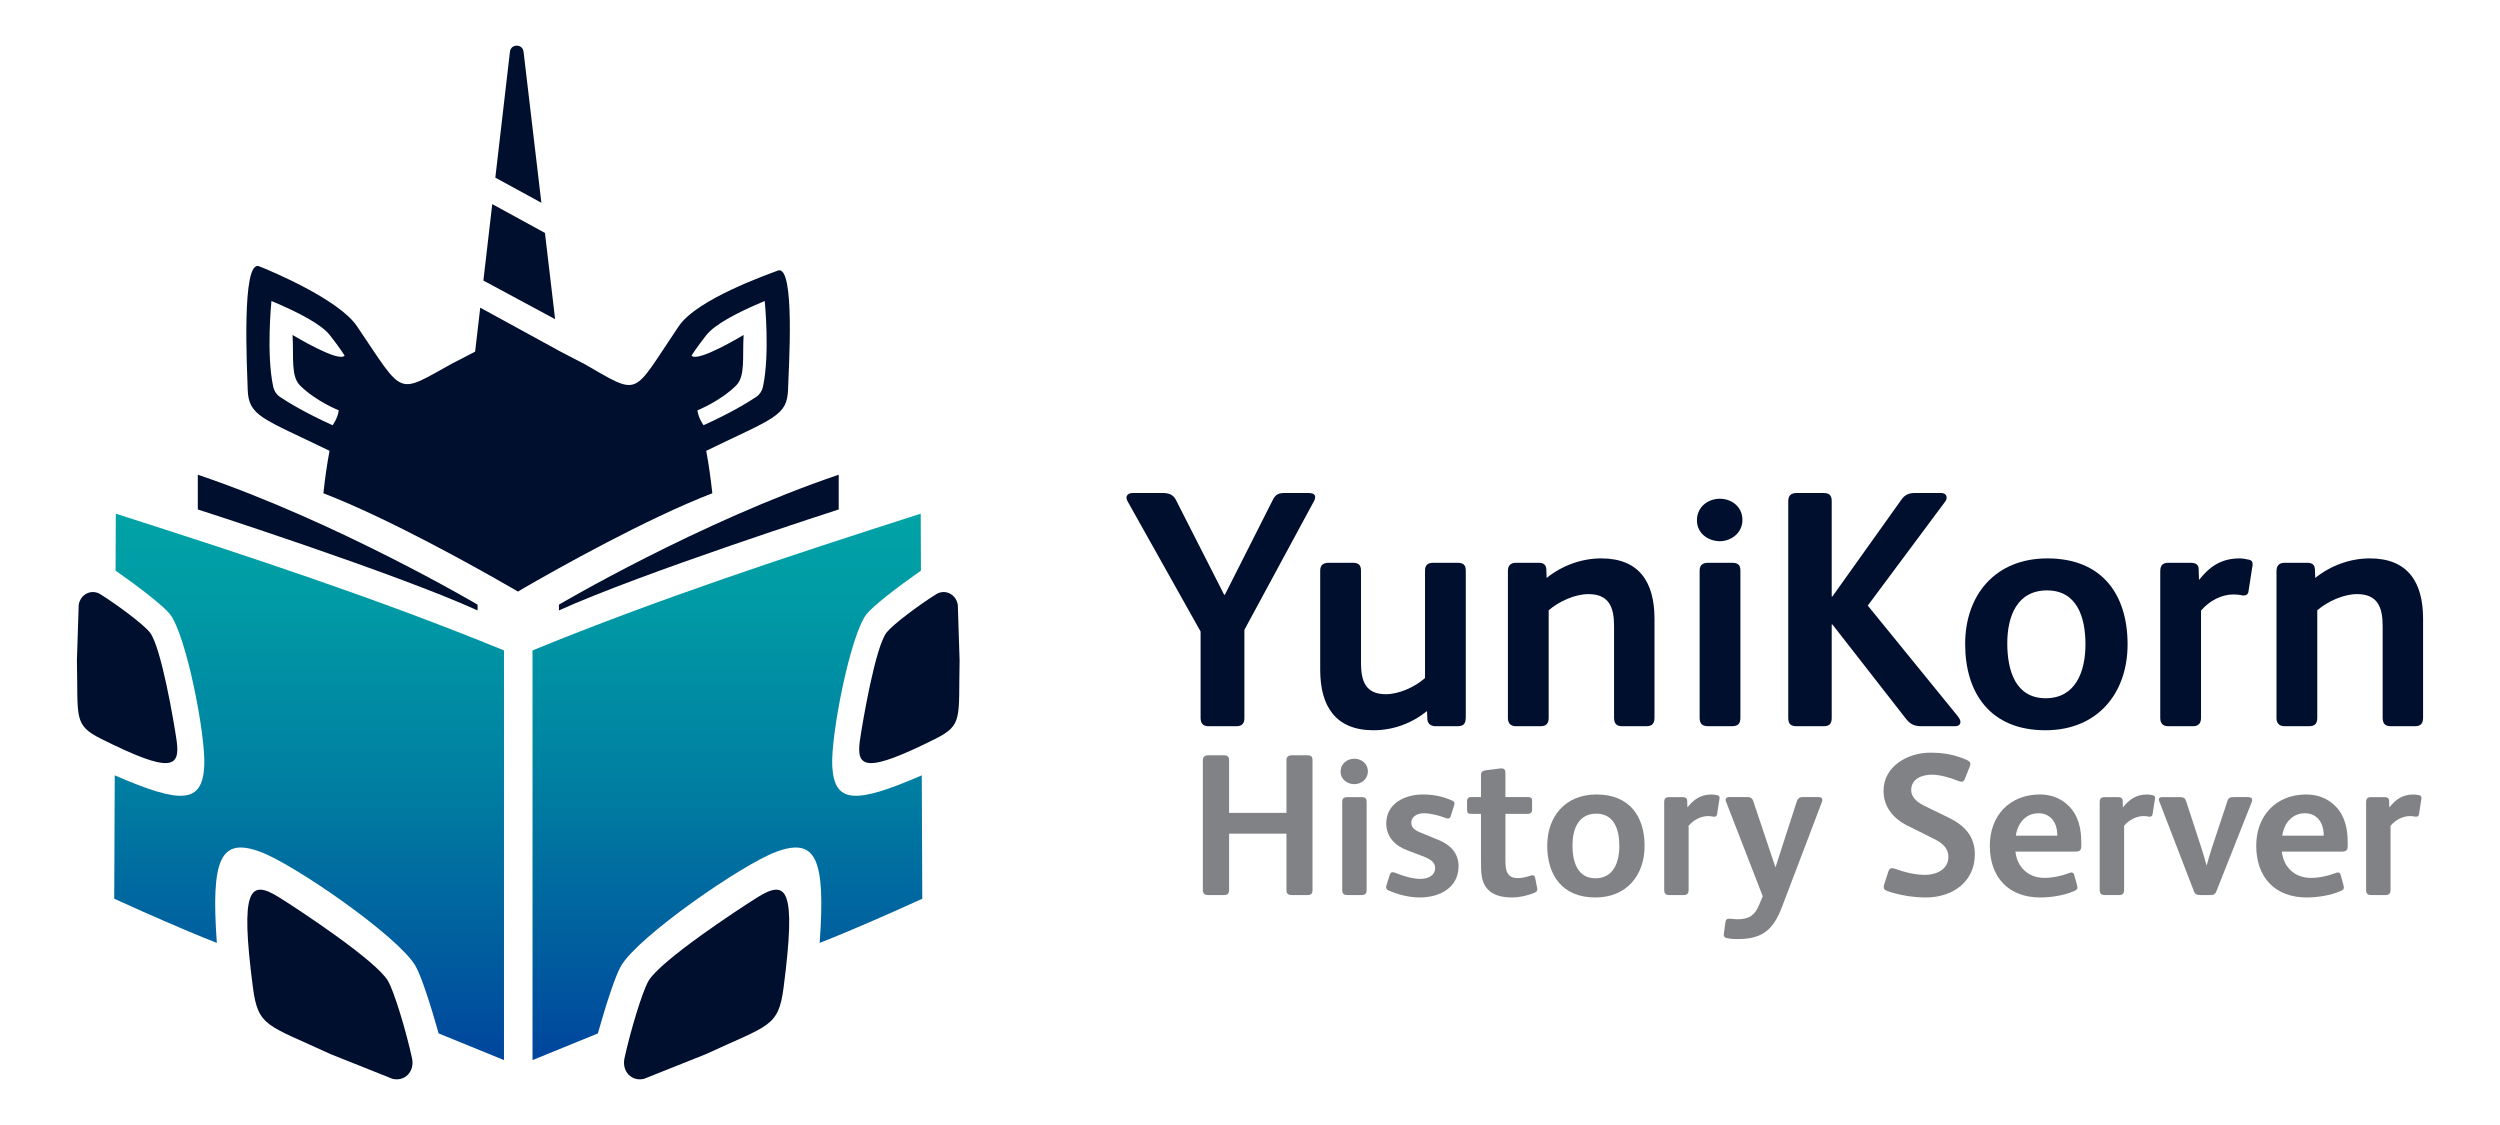
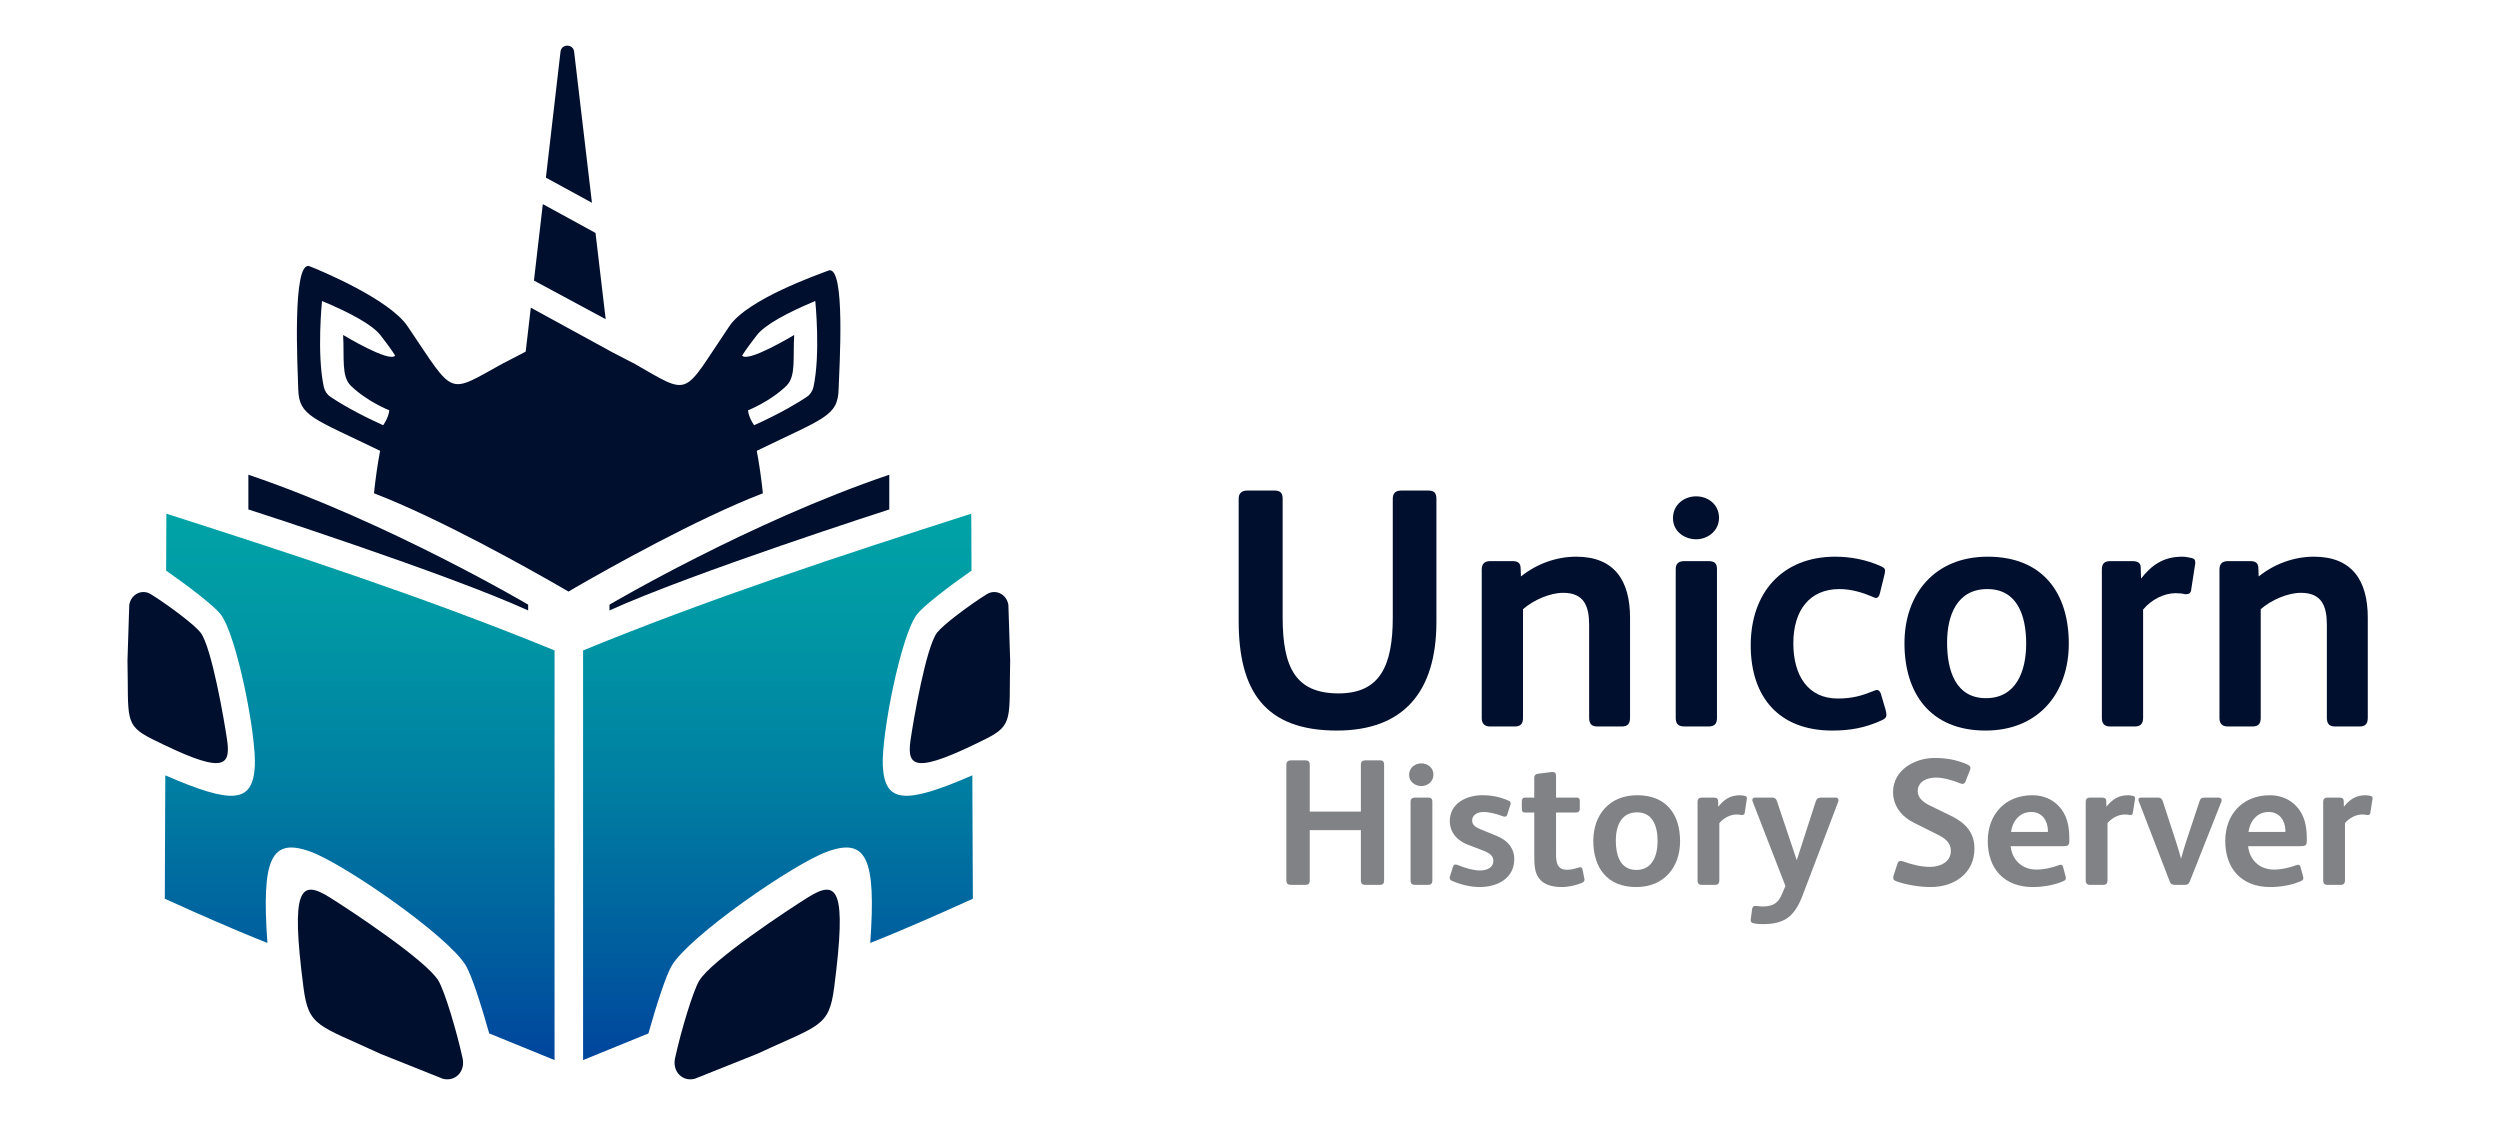
- <svg xmlns="http://www.w3.org/2000/svg" xmlns:xlink="http://www.w3.org/1999/xlink" id="uuid-c8ecd8a1-ba80-44ec-9995-1665b76a98d0" viewBox="0 0 800 360">
+ <svg xmlns="http://www.w3.org/2000/svg" xmlns:xlink="http://www.w3.org/1999/xlink" id="uuid-a97d0b39-d570-485e-aa2b-f6fe65e62aff" viewBox="0 0 800 360">
  <defs>
-     <style>.uuid-65adece8-6871-4f6f-83b4-581b19b7b0e3{fill:url(#uuid-c5144698-532a-4094-8d28-497e9207795c);}.uuid-65adece8-6871-4f6f-83b4-581b19b7b0e3,.uuid-f446b171-8b67-4c45-9da7-32f70d046533,.uuid-4d0a240d-7c9b-4be2-a0b4-e45aa18b3569,.uuid-69bcf356-3787-4b26-abb0-810d03057a8d{stroke-width:0px;}.uuid-f446b171-8b67-4c45-9da7-32f70d046533{fill:#808285;}.uuid-4d0a240d-7c9b-4be2-a0b4-e45aa18b3569{fill:url(#uuid-26570129-e92c-4fc3-b547-628b64a1c5bf);}.uuid-69bcf356-3787-4b26-abb0-810d03057a8d{fill:#010f2e;}</style>
-     <linearGradient id="uuid-c5144698-532a-4094-8d28-497e9207795c" x1="98.915" y1="339.228" x2="98.915" y2="164.38" gradientUnits="userSpaceOnUse">
+     <style>.uuid-3cea22b5-0840-4f7b-ac3c-8109c5f4c6c1{fill:url(#uuid-cd89b6e6-d540-4ae2-9899-59d39dfab40a);}.uuid-3cea22b5-0840-4f7b-ac3c-8109c5f4c6c1,.uuid-e7527b14-8e52-402a-b71e-b9ad053d3c9f,.uuid-b7fe0a59-18a2-4180-914e-79b9ba0ddb45,.uuid-f9370eaa-b1c8-4934-b069-acb51c785e51{stroke-width:0px;}.uuid-e7527b14-8e52-402a-b71e-b9ad053d3c9f{fill:#808285;}.uuid-b7fe0a59-18a2-4180-914e-79b9ba0ddb45{fill:url(#uuid-c738ef3e-f2d7-4b02-a956-819348ac2490);}.uuid-f9370eaa-b1c8-4934-b069-acb51c785e51{fill:#010f2e;}</style>
+     <linearGradient id="uuid-cd89b6e6-d540-4ae2-9899-59d39dfab40a" x1="115.096" y1="339.228" x2="115.096" y2="164.38" gradientUnits="userSpaceOnUse">
      <stop offset="0" stop-color="#00459d" />
      <stop offset=".164" stop-color="#00599e" />
      <stop offset=".531" stop-color="#0081a2" />
      <stop offset=".822" stop-color="#0099a5" />
      <stop offset="1" stop-color="#00a3a6" />
    </linearGradient>
-     <linearGradient id="uuid-26570129-e92c-4fc3-b547-628b64a1c5bf" x1="232.769" x2="232.769" xlink:href="#uuid-c5144698-532a-4094-8d28-497e9207795c" />
+     <linearGradient id="uuid-c738ef3e-f2d7-4b02-a956-819348ac2490" x1="248.95" x2="248.95" xlink:href="#uuid-cd89b6e6-d540-4ae2-9899-59d39dfab40a" />
  </defs>
-   <path class="uuid-69bcf356-3787-4b26-abb0-810d03057a8d" d="M89.282,287.134c6.295,3.925,31.085,20.265,34.873,26.754,2.006,3.436,5.814,16.088,7.697,24.759.915,4.212-2.316,7.561-6.29,6.566l-19.842-7.922c-20.139-9.361-23.138-8.558-24.795-21.345-4.106-31.681-1.076-34.694,8.357-28.812Z" />
-   <path class="uuid-69bcf356-3787-4b26-abb0-810d03057a8d" d="M56.501,236.868c-.867-5.998-4.936-29.837-8.521-34.464-1.898-2.45-10.052-8.613-15.877-12.255-2.83-1.77-6.366-.014-6.92,3.407l-.571,17.809c.4,18.401-1.17,20.6,7.783,25.077,22.184,11.093,25.405,9.414,24.106.426Z" />
-   <path class="uuid-69bcf356-3787-4b26-abb0-810d03057a8d" d="M242.402,287.134c-6.295,3.925-31.085,20.265-34.873,26.754-2.006,3.436-5.814,16.088-7.697,24.759-.915,4.212,2.316,7.561,6.29,6.566l19.842-7.922c20.139-9.361,23.138-8.558,24.795-21.345,4.106-31.681,1.076-34.694-8.357-28.812Z" />
-   <path class="uuid-69bcf356-3787-4b26-abb0-810d03057a8d" d="M152.825,193.486s-44.764-26.425-89.529-41.573v11.109s63.253,20.366,89.529,32.316v-1.851Z" />
-   <path class="uuid-65adece8-6871-4f6f-83b4-581b19b7b0e3" d="M36.983,182.606c7.437,5.181,15.401,11.343,17.431,13.963,5.209,6.722,11.504,38.954,10.945,48.668-.679,11.794-7.165,12.215-28.644,2.865l-.161,39.492c2.854,1.315,13.476,6.115,23.659,10.397l-.001 0.0.053.022c3.108,1.306,6.166,2.56,8.956,3.654l.168.068c-1.936-27.117,1.184-33.851,13.91-29.155,10.913,4.027,44.141,27.061,49.644,36.489,1.782,3.053,4.76,12.146,7.43,21.629l20.903,8.529v-131.095c-40.622-16.635-82.401-30.368-124.219-43.753l-.074,18.226Z" />
-   <path class="uuid-69bcf356-3787-4b26-abb0-810d03057a8d" d="M268.388,151.913c-44.764,15.148-89.529,41.573-89.529,41.573v1.851c26.276-11.95,89.529-32.316,89.529-32.316v-11.109Z" />
-   <path class="uuid-4d0a240d-7c9b-4be2-a0b4-e45aa18b3569" d="M266.325,245.237c-.559-9.713,5.736-41.946,10.945-48.668,2.031-2.62,9.994-8.782,17.431-13.963l-.074-18.226c-41.819,13.386-83.597,27.119-124.219,43.753v131.095l20.903-8.529c2.671-9.484,5.648-18.577,7.43-21.629,5.503-9.428,38.731-32.462,49.644-36.489,12.726-4.697,15.846,2.037,13.91,29.155l.168-.068c2.79-1.094,5.848-2.348,8.956-3.654l.053-.022-.001-0c10.183-4.282,20.805-9.082,23.659-10.397l-.161-39.492c-21.479,9.35-27.965,8.93-28.644-2.865Z" />
-   <path class="uuid-69bcf356-3787-4b26-abb0-810d03057a8d" d="M275.183,236.868c.867-5.998,4.936-29.837,8.521-34.464,1.898-2.45,10.052-8.613,15.877-12.255,2.83-1.77,6.366-.014,6.92,3.407l.571,17.809c-.4,18.401,1.17,20.6-7.783,25.077-22.184,11.093-25.405,9.414-24.106.426Z" />
-   <path class="uuid-69bcf356-3787-4b26-abb0-810d03057a8d" d="M167.535,16.525c-.302-2.556-4.054-2.552-4.351.004l-4.679,40.312,14.738,8.053-5.708-48.369Z" />
-   <polygon class="uuid-69bcf356-3787-4b26-abb0-810d03057a8d" points="174.381 74.54 157.521 65.317 154.681 89.779 177.639 102.143 174.381 74.54" />
-   <path class="uuid-69bcf356-3787-4b26-abb0-810d03057a8d" d="M248.88,86.597c-3.342,1.291-25.795,9.117-31.652,17.758-15.414,22.739-11.875,22.584-30.893,11.741.002.013.002.024.003.036l-7.508-3.9-.002-.021-25.153-13.759-1.633,14.071-6.946,3.608c.002-.013.002-.024.003-.036-18.508,10.201-15.479,10.998-30.893-11.741-5.857-8.641-27.955-17.856-31.296-19.147-5.701-2.202-3.824,33.127-3.652,39.326.24,8.703,4.664,9.249,26.192,19.73-.865,4.579-1.478,9.096-1.962,13.582,21.163,8.147,49.707,24.218,59.844,30.062l2.419,1.401,2.352-1.401c10.137-5.844,38.682-21.915,59.844-30.062-.484-4.486-1.097-9.003-1.962-13.582,21.529-10.482,25.952-11.027,26.193-19.73.171-6.199,2.404-40.139-3.297-37.937ZM93.614,107.184c.431,7.312-.611,13.221,2.448,16.227,5.135,5.046,12.328,7.892,12.328,7.892-.245,2.446-1.957,4.771-1.957,4.771-8.848-3.998-14.323-7.377-16.837-9.063-1.117-.749-1.873-1.892-2.159-3.206-2.292-10.543-.576-27.486-.576-27.486,9.128,3.807,16.1,7.61,18.685,10.917,3.394,4.343,4.724,6.541,4.724,6.541-1.774,2.419-16.657-6.593-16.657-6.593ZM244.136,123.805c-.286,1.314-1.042,2.456-2.159,3.206-2.514,1.687-7.989,5.065-16.837,9.063,0,0-1.712-2.324-1.957-4.771,0,0,7.193-2.846,12.328-7.892,3.06-3.006,2.018-8.915,2.448-16.227,0,0-14.882,9.012-16.657,6.593,0,0,1.33-2.198,4.724-6.541,2.585-3.307,9.557-7.11,18.685-10.917,0,0,1.716,16.943-.576,27.486Z" />
-   <path class="uuid-69bcf356-3787-4b26-abb0-810d03057a8d" d="M420.422,160.46l-22.214,41.087v28.36c0,1.617-.862,2.481-2.479,2.481h-9.059c-1.617,0-2.481-.863-2.481-2.697v-27.606l-23.4-41.732c-.216-.432-.324-.756-.324-1.079,0-.862.756-1.51,1.941-1.51h9.813c1.941,0,3.235.648,3.99,2.049l15.529,30.518h.216l15.313-30.302c.862-1.725,1.725-2.265,3.775-2.265h7.764c1.294,0,2.049.432,2.049,1.294,0,.324-.108.863-.432,1.402Z" />
-   <path class="uuid-69bcf356-3787-4b26-abb0-810d03057a8d" d="M466.25,232.389h-6.902c-1.402,0-2.481-.756-2.589-2.157l-.108-2.695c-4.961,3.989-10.891,6.146-17.147,6.146-12.078,0-17.038-7.657-17.038-19.303v-31.811c0-1.833,1.078-2.481,2.805-2.481h7.548c1.725,0,2.697.54,2.697,2.481v29.548c0,5.93,1.51,10.029,7.979,10.029,4.098,0,9.275-2.265,12.51-5.176v-34.4c0-1.833.971-2.481,2.696-2.481h7.657c1.725,0,2.695.54,2.695,2.481v46.802c0,2.264-.648,3.019-2.803,3.019Z" />
-   <path class="uuid-69bcf356-3787-4b26-abb0-810d03057a8d" d="M526.849,232.389h-7.764c-1.941,0-2.589-.971-2.589-2.805v-29.332c0-5.93-1.617-10.137-8.195-10.137-4.205,0-9.381,2.265-12.724,5.176v34.4c0,1.833-.756,2.697-2.589,2.697h-7.871c-1.619,0-2.589-.863-2.589-2.589v-47.016c0-1.725.756-2.697,2.697-2.697h7.008c1.511,0,2.481.432,2.589,2.049l.108,2.803c4.96-3.989,11.214-6.254,17.47-6.254,12.078,0,17.038,7.549,17.038,19.303v31.595c0,1.833-.648,2.805-2.589,2.805Z" />
-   <path class="uuid-69bcf356-3787-4b26-abb0-810d03057a8d" d="M550.353,173.186c-3.559,0-7.333-2.373-7.333-6.686,0-4.314,3.559-6.902,7.333-6.902,3.667,0,7.225,2.481,7.225,6.794,0,4.206-3.667,6.794-7.225,6.794ZM554.235,232.389h-7.549c-1.941,0-2.803-.756-2.803-2.697v-47.124c0-1.833,1.078-2.481,2.803-2.481h7.549c1.725,0,2.695.54,2.695,2.481v47.124c0,1.941-.862,2.697-2.695,2.697Z" />
-   <path class="uuid-69bcf356-3787-4b26-abb0-810d03057a8d" d="M625.62,232.389h-10.784c-2.589,0-3.775-.863-5.176-2.697l-23.294-29.87h-.216v29.87c0,1.941-.754,2.697-2.587,2.697h-8.627c-1.941,0-2.697-.756-2.697-2.697v-69.338c0-1.833.971-2.589,2.697-2.589h8.627c1.725,0,2.587.648,2.587,2.589v30.518h.216l22.214-31.165c.971-1.294,2.265-1.941,3.99-1.941h8.627c1.078,0,1.725.648,1.725,1.402,0,.432-.108.863-.432,1.294l-24.802,33.322,28.684,35.264c.54.646.97,1.402.97,1.941,0,.862-.646,1.402-1.724,1.402Z" />
-   <path class="uuid-69bcf356-3787-4b26-abb0-810d03057a8d" d="M654.514,233.683c-17.578,0-25.665-11.862-25.665-27.606,0-15.529,9.489-27.391,26.313-27.391,17.576,0,25.665,11.646,25.665,27.499,0,15.529-9.49,27.499-26.313,27.499ZM655.054,188.93c-9.598,0-12.725,8.303-12.725,16.93,0,8.843,2.695,17.578,12.294,17.578,9.489,0,12.725-8.411,12.725-17.254s-2.805-17.254-12.294-17.254Z" />
-   <path class="uuid-69bcf356-3787-4b26-abb0-810d03057a8d" d="M720.719,181.489l-1.186,7.657c-.108.97-.648,1.402-1.51,1.402h-.432c-.863-.216-1.941-.324-2.911-.324-3.667,0-7.657,1.941-10.352,5.176v34.292c0,1.725-.756,2.697-2.589,2.697h-7.871c-1.725,0-2.589-.863-2.589-2.697v-46.908c0-2.157,1.078-2.697,2.697-2.697h6.902c1.724,0,2.695.54,2.695,2.049l.108,3.451c3.343-4.206,7.01-6.902,13.048-6.902.863,0,2.049.216,3.021.432.754.216,1.078.538,1.078,1.402,0,.324,0,.646-.108.97Z" />
-   <path class="uuid-69bcf356-3787-4b26-abb0-810d03057a8d" d="M772.799,232.389h-7.764c-1.941,0-2.589-.971-2.589-2.805v-29.332c0-5.93-1.617-10.137-8.195-10.137-4.205,0-9.381,2.265-12.724,5.176v34.4c0,1.833-.756,2.697-2.589,2.697h-7.871c-1.619,0-2.589-.863-2.589-2.589v-47.016c0-1.725.756-2.697,2.697-2.697h7.008c1.511,0,2.481.432,2.589,2.049l.108,2.803c4.96-3.989,11.214-6.254,17.47-6.254,12.078,0,17.038,7.549,17.038,19.303v31.595c0,1.833-.648,2.805-2.589,2.805Z" />
-   <path class="uuid-f446b171-8b67-4c45-9da7-32f70d046533" d="M418.452,286.418h-5.106c-1.163,0-1.68-.451-1.68-1.616v-18.031h-18.355v18.031c0,1.164-.518,1.616-1.616,1.616h-5.042c-1.163,0-1.744-.451-1.744-1.616v-41.557c0-1.099.71-1.552,1.744-1.552h5.042c1.034,0,1.616.389,1.616,1.552v16.868h18.355v-16.868c0-1.099.646-1.552,1.68-1.552h5.106c1.034,0,1.552.389,1.552,1.552v41.557c0,1.164-.453,1.616-1.552,1.616Z" />
-   <path class="uuid-f446b171-8b67-4c45-9da7-32f70d046533" d="M433.386,250.935c-2.133,0-4.396-1.421-4.396-4.007,0-2.584,2.134-4.136,4.396-4.136,2.197,0,4.329,1.487,4.329,4.073,0,2.52-2.197,4.071-4.329,4.071ZM435.712,286.418h-4.524c-1.163,0-1.68-.451-1.68-1.616v-28.243c0-1.099.646-1.487,1.68-1.487h4.524c1.034,0,1.616.324,1.616,1.487v28.243c0,1.164-.517,1.616-1.616,1.616Z" />
-   <path class="uuid-f446b171-8b67-4c45-9da7-32f70d046533" d="M454.264,287.193c-3.361,0-7.046-.968-9.954-2.262-.582-.258-.775-.646-.775-1.034,0-.193.064-.388.129-.581l1.034-3.297c.195-.646.517-.905.905-.905.195,0,.389,0,.711.129,2.844,1.163,5.882,2.004,8.144,2.004,2.845,0,4.783-1.292,4.783-3.425,0-1.811-1.228-2.779-3.879-3.814l-5.105-1.938c-3.685-1.358-6.658-4.202-6.658-8.597,0-6.333,5.947-9.243,11.699-9.243,3.103,0,6.141.518,9.373,1.94.517.258.775.517.775.905,0,.195-.065.388-.129.646l-1.099,3.49c-.129.453-.453.711-.905.711-.195,0-.453-.065-.646-.129-2.133-.841-4.913-1.552-6.981-1.552-2.715,0-4.073,1.487-4.073,2.973,0,1.421.711,2.327,3.168,3.296l5.817,2.393c3.425,1.421,6.14,4.071,6.14,8.273,0,6.786-5.882,10.016-12.474,10.016Z" />
-   <path class="uuid-f446b171-8b67-4c45-9da7-32f70d046533" d="M490.976,285.708c-2.004.839-4.653,1.485-7.238,1.485-3.297,0-6.14-.839-7.756-2.714-2.004-2.262-2.069-4.912-2.069-9.63v-14.413h-3.037c-1.228,0-1.421-.258-1.421-1.616v-2.457c0-.775.388-1.292,1.163-1.292h3.296v-7.045c0-1.099.582-1.421,1.616-1.551l4.653-.582h.324c.841,0,1.228.453,1.228,1.421v7.756h7.303c.775,0,1.228.258,1.228,1.099v3.037c0,.775-.517,1.228-1.294,1.228h-7.238v14.8c0,1.94.129,3.361.839,4.395.582.841,1.487,1.358,3.039,1.358,1.616,0,2.972-.388,4.136-.775.258-.065.451-.129.646-.129.451,0,.71.258.841.775l.646,3.232c.064.193.064.258.064.388,0,.646-.322.97-.97,1.228Z" />
-   <path class="uuid-f446b171-8b67-4c45-9da7-32f70d046533" d="M510.497,287.193c-10.535,0-15.381-7.108-15.381-16.546,0-9.307,5.687-16.416,15.769-16.416,10.535,0,15.383,6.981,15.383,16.482,0,9.307-5.687,16.48-15.77,16.48ZM510.82,260.371c-5.752,0-7.627,4.977-7.627,10.147,0,5.301,1.616,10.535,7.368,10.535,5.687,0,7.627-5.041,7.627-10.34s-1.681-10.342-7.368-10.342Z" />
-   <path class="uuid-f446b171-8b67-4c45-9da7-32f70d046533" d="M550.184,255.912l-.71,4.588c-.065.582-.389.841-.906.841h-.258c-.517-.129-1.163-.193-1.745-.193-2.197,0-4.588,1.163-6.204,3.101v20.553c0,1.035-.453,1.616-1.552,1.616h-4.717c-1.034,0-1.552-.517-1.552-1.616v-28.114c0-1.292.648-1.616,1.616-1.616h4.136c1.035,0,1.616.324,1.616,1.228l.065,2.067c2.004-2.52,4.2-4.136,7.82-4.136.517,0,1.228.131,1.811.26.451.129.646.322.646.839,0,.195,0,.388-.065.582Z" />
-   <path class="uuid-f446b171-8b67-4c45-9da7-32f70d046533" d="M583.018,256.624l-12.732,33.479c-2.908,7.691-6.528,10.406-14.284,10.406-1.228,0-2.327-.065-3.426-.324-.71-.129-.968-.517-.968-1.099,0-.193.064-.322.064-.581l.453-3.361c.129-.841.451-1.163,1.163-1.163h.388c.775.064,1.552.193,2.198.193,4.007,0,5.687-1.421,6.979-4.459l1.228-2.91-11.763-30.311c-.064-.195-.129-.324-.129-.518,0-.517.388-.905.97-.905h6.205c.905,0,1.356.453,1.614,1.099l7.175,21.393,6.786-21.006c.322-1.034.841-1.487,1.938-1.487h5.236c.646,0,1.034.388,1.034.905,0,.195-.064.388-.129.648Z" />
-   <path class="uuid-f446b171-8b67-4c45-9da7-32f70d046533" d="M616.243,287.193c-3.878,0-8.467-.71-12.345-2.067-.841-.324-1.099-.711-1.099-1.228,0-.258,0-.517.129-.841l1.358-4.2c.195-.646.517-1.034,1.163-1.034.258,0,.582.064.97.193,3.037,1.099,6.398,1.94,9.63,1.94,3.49,0,7.432-1.681,7.432-5.752,0-2.973-2.197-4.589-4.717-5.818l-8.402-4.2c-4.589-2.262-7.627-6.076-7.627-11.117,0-7.885,7.756-12.215,14.93-12.215,4.266,0,7.82.646,11.569,2.262.841.388,1.292.775,1.292,1.292,0,.258-.064.517-.193.841l-1.551,3.942c-.26.711-.648.97-1.099.97-.324,0-.646-.129-1.034-.258-2.651-1.099-5.947-2.004-8.533-2.004-3.037,0-6.528,1.292-6.528,4.912,0,2.65,2.457,4.202,4.589,5.236l7.174,3.49c5.106,2.455,8.597,5.882,8.597,11.827,0,8.984-7.303,13.831-15.705,13.831Z" />
-   <path class="uuid-f446b171-8b67-4c45-9da7-32f70d046533" d="M663.88,272.522h-18.937c.517,4.977,4.136,8.402,9.243,8.402,2.714,0,5.558-.646,7.949-1.551.258-.064.453-.193.711-.193.451,0,.775.258.905.775l.905,3.296c.065.324.129.582.129.775,0,.453-.258.775-1.034,1.099-3.167,1.421-7.498,2.067-10.859,2.067-10.147,0-16.156-6.462-16.156-16.546,0-9.694,6.398-16.416,16.027-16.416,3.943,0,7.175,1.487,9.437,3.878,2.972,3.103,3.813,7.175,3.813,11.57v.968c0,1.552-.517,1.874-2.133,1.874ZM658.322,266.706c-.129-3.361-2.069-6.464-6.011-6.464-4.202,0-6.722,3.361-7.239,7.175h13.25v-.711Z" />
-   <path class="uuid-f446b171-8b67-4c45-9da7-32f70d046533" d="M689.542,255.912l-.71,4.588c-.065.582-.389.841-.906.841h-.258c-.517-.129-1.163-.193-1.745-.193-2.197,0-4.588,1.163-6.204,3.101v20.553c0,1.035-.453,1.616-1.552,1.616h-4.717c-1.034,0-1.552-.517-1.552-1.616v-28.114c0-1.292.648-1.616,1.616-1.616h4.136c1.035,0,1.616.324,1.616,1.228l.065,2.067c2.004-2.52,4.2-4.136,7.82-4.136.517,0,1.228.131,1.811.26.451.129.646.322.646.839,0,.195,0,.388-.065.582Z" />
-   <path class="uuid-f446b171-8b67-4c45-9da7-32f70d046533" d="M720.566,256.624l-11.31,28.566c-.388.97-.906,1.228-1.874,1.228h-3.361c-.97,0-1.616-.258-1.94-1.163l-11.116-28.826c-.065-.195-.129-.388-.129-.582,0-.517.322-.775,1.163-.775h5.687c1.099,0,1.616.453,1.874,1.292l4.912,15.06c.648,1.938,1.228,4.071,1.616,5.492h.065c.322-1.227.97-3.489,1.551-5.299l5.041-15.188c.324-1.099.841-1.358,2.004-1.358h4.655c.839,0,1.292.324,1.292.905,0,.195-.065.388-.129.648Z" />
-   <path class="uuid-f446b171-8b67-4c45-9da7-32f70d046533" d="M749.136,272.522h-18.937c.517,4.977,4.136,8.402,9.243,8.402,2.714,0,5.558-.646,7.949-1.551.258-.064.453-.193.711-.193.451,0,.775.258.905.775l.905,3.296c.065.324.129.582.129.775,0,.453-.258.775-1.034,1.099-3.167,1.421-7.498,2.067-10.859,2.067-10.147,0-16.156-6.462-16.156-16.546,0-9.694,6.398-16.416,16.027-16.416,3.943,0,7.175,1.487,9.437,3.878,2.972,3.103,3.813,7.175,3.813,11.57v.968c0,1.552-.517,1.874-2.133,1.874ZM743.578,266.706c-.129-3.361-2.069-6.464-6.011-6.464-4.202,0-6.722,3.361-7.239,7.175h13.25v-.711Z" />
-   <path class="uuid-f446b171-8b67-4c45-9da7-32f70d046533" d="M774.798,255.912l-.71,4.588c-.065.582-.389.841-.906.841h-.258c-.517-.129-1.163-.193-1.745-.193-2.197,0-4.588,1.163-6.204,3.101v20.553c0,1.035-.453,1.616-1.551,1.616h-4.719c-1.034,0-1.552-.517-1.552-1.616v-28.114c0-1.292.648-1.616,1.616-1.616h4.136c1.035,0,1.616.324,1.616,1.228l.065,2.067c2.004-2.52,4.2-4.136,7.82-4.136.517,0,1.228.131,1.811.26.451.129.646.322.646.839,0,.195,0,.388-.065.582Z" />
+   <path class="uuid-f9370eaa-b1c8-4934-b069-acb51c785e51" d="M105.463,287.134c6.295,3.925,31.085,20.265,34.873,26.754,2.006,3.436,5.814,16.088,7.697,24.759.915,4.212-2.316,7.561-6.29,6.566l-19.842-7.922c-20.139-9.361-23.138-8.558-24.795-21.345-4.106-31.681-1.076-34.694,8.357-28.812Z" />
+   <path class="uuid-f9370eaa-b1c8-4934-b069-acb51c785e51" d="M72.682,236.868c-.867-5.998-4.936-29.837-8.521-34.464-1.898-2.45-10.052-8.613-15.877-12.255-2.83-1.77-6.366-.014-6.92,3.407l-.571,17.809c.4,18.401-1.17,20.6,7.783,25.077,22.184,11.093,25.405,9.414,24.106.426Z" />
+   <path class="uuid-f9370eaa-b1c8-4934-b069-acb51c785e51" d="M258.583,287.134c-6.295,3.925-31.085,20.265-34.873,26.754-2.006,3.436-5.814,16.088-7.697,24.759-.915,4.212,2.316,7.561,6.29,6.566l19.842-7.922c20.139-9.361,23.138-8.558,24.795-21.345,4.106-31.681,1.076-34.694-8.357-28.812Z" />
+   <path class="uuid-f9370eaa-b1c8-4934-b069-acb51c785e51" d="M169.006,193.486s-44.764-26.425-89.529-41.573v11.109s63.253,20.366,89.529,32.316v-1.851Z" />
+   <path class="uuid-3cea22b5-0840-4f7b-ac3c-8109c5f4c6c1" d="M53.164,182.606c7.437,5.181,15.401,11.343,17.431,13.963,5.209,6.722,11.504,38.954,10.945,48.668-.679,11.794-7.165,12.215-28.644,2.865l-.161,39.492c2.854,1.315,13.476,6.115,23.659,10.397l-.001 0.0.053.022c3.108,1.306,6.166,2.56,8.956,3.654l.168.068c-1.936-27.117,1.184-33.851,13.91-29.155,10.913,4.027,44.141,27.061,49.644,36.489,1.782,3.053,4.76,12.146,7.43,21.629l20.903,8.529v-131.095c-40.622-16.635-82.401-30.368-124.219-43.753l-.074,18.226Z" />
+   <path class="uuid-f9370eaa-b1c8-4934-b069-acb51c785e51" d="M284.569,151.913c-44.764,15.148-89.529,41.573-89.529,41.573v1.851c26.276-11.95,89.529-32.316,89.529-32.316v-11.109Z" />
+   <path class="uuid-b7fe0a59-18a2-4180-914e-79b9ba0ddb45" d="M282.506,245.237c-.559-9.713,5.736-41.946,10.945-48.668,2.031-2.62,9.994-8.782,17.431-13.963l-.074-18.226c-41.819,13.386-83.597,27.119-124.219,43.753v131.095l20.903-8.529c2.671-9.484,5.648-18.577,7.43-21.629,5.503-9.428,38.731-32.462,49.644-36.489,12.726-4.697,15.846,2.037,13.91,29.155l.168-.068c2.79-1.094,5.848-2.348,8.956-3.654l.053-.022-.001-0c10.183-4.282,20.805-9.082,23.659-10.397l-.161-39.492c-21.479,9.35-27.965,8.93-28.644-2.865Z" />
+   <path class="uuid-f9370eaa-b1c8-4934-b069-acb51c785e51" d="M291.364,236.868c.867-5.998,4.936-29.837,8.521-34.464,1.898-2.45,10.052-8.613,15.877-12.255,2.83-1.77,6.366-.014,6.92,3.407l.571,17.809c-.4,18.401,1.17,20.6-7.783,25.077-22.184,11.093-25.405,9.414-24.106.426Z" />
+   <path class="uuid-f9370eaa-b1c8-4934-b069-acb51c785e51" d="M183.716,16.525c-.302-2.556-4.054-2.552-4.351.004l-4.679,40.312,14.738,8.053-5.708-48.369Z" />
+   <polygon class="uuid-f9370eaa-b1c8-4934-b069-acb51c785e51" points="190.563 74.54 173.702 65.317 170.862 89.779 193.82 102.143 190.563 74.54" />
+   <path class="uuid-f9370eaa-b1c8-4934-b069-acb51c785e51" d="M265.061,86.597c-3.342,1.291-25.795,9.117-31.652,17.758-15.414,22.739-11.875,22.584-30.893,11.741.002.013.002.024.003.036l-7.508-3.9-.002-.021-25.153-13.759-1.633,14.071-6.946,3.608c.002-.013.002-.024.003-.036-18.508,10.201-15.479,10.998-30.893-11.741-5.857-8.641-27.955-17.856-31.296-19.147-5.701-2.202-3.824,33.127-3.652,39.326.24,8.703,4.664,9.249,26.192,19.73-.865,4.579-1.478,9.096-1.962,13.582,21.163,8.147,49.707,24.218,59.844,30.062l2.419,1.401,2.352-1.401c10.137-5.844,38.682-21.915,59.844-30.062-.484-4.486-1.097-9.003-1.962-13.582,21.529-10.482,25.952-11.027,26.193-19.73.171-6.199,2.404-40.139-3.297-37.937ZM109.795,107.184c.431,7.312-.611,13.221,2.448,16.227,5.135,5.046,12.328,7.892,12.328,7.892-.245,2.446-1.957,4.771-1.957,4.771-8.848-3.998-14.323-7.377-16.837-9.063-1.117-.749-1.873-1.892-2.159-3.206-2.292-10.543-.576-27.486-.576-27.486,9.128,3.807,16.1,7.61,18.685,10.917,3.394,4.343,4.724,6.541,4.724,6.541-1.774,2.419-16.657-6.593-16.657-6.593ZM260.317,123.805c-.286,1.314-1.042,2.456-2.159,3.206-2.514,1.687-7.989,5.065-16.837,9.063,0,0-1.712-2.324-1.957-4.771,0,0,7.193-2.846,12.328-7.892,3.06-3.006,2.018-8.915,2.448-16.227,0,0-14.882,9.012-16.657,6.593,0,0,1.33-2.198,4.724-6.541,2.585-3.307,9.557-7.11,18.685-10.917,0,0,1.716,16.943-.576,27.486Z" />
+   <path class="uuid-e7527b14-8e52-402a-b71e-b9ad053d3c9f" d="M441.527,283.163h-4.551c-1.037,0-1.497-.402-1.497-1.44v-16.071h-16.36v16.071c0,1.038-.462,1.44-1.44,1.44h-4.494c-1.037,0-1.554-.402-1.554-1.44v-37.041c0-.98.633-1.383,1.554-1.383h4.494c.921,0,1.44.347,1.44,1.383v15.035h16.36v-15.035c0-.98.576-1.383,1.497-1.383h4.551c.921,0,1.383.347,1.383,1.383v37.041c0,1.038-.404,1.44-1.383,1.44Z" />
+   <path class="uuid-e7527b14-8e52-402a-b71e-b9ad053d3c9f" d="M454.839,251.537c-1.901,0-3.919-1.267-3.919-3.572,0-2.303,1.902-3.687,3.919-3.687,1.958,0,3.859,1.325,3.859,3.63,0,2.247-1.958,3.629-3.859,3.629ZM456.912,283.163h-4.032c-1.037,0-1.497-.402-1.497-1.44v-25.174c0-.98.576-1.325,1.497-1.325h4.032c.921,0,1.44.289,1.44,1.325v25.174c0,1.038-.461,1.44-1.44,1.44Z" />
+   <path class="uuid-e7527b14-8e52-402a-b71e-b9ad053d3c9f" d="M473.448,283.854c-2.996,0-6.28-.863-8.872-2.016-.519-.23-.691-.576-.691-.921,0-.172.057-.346.115-.518l.921-2.939c.173-.576.461-.806.806-.806.173,0,.347,0,.634.115,2.535,1.037,5.242,1.786,7.259,1.786,2.536,0,4.263-1.152,4.263-3.053,0-1.614-1.095-2.477-3.457-3.4l-4.55-1.728c-3.284-1.21-5.935-3.745-5.935-7.662,0-5.645,5.301-8.238,10.428-8.238,2.766,0,5.473.462,8.354,1.729.461.23.691.461.691.806,0,.173-.058.346-.115.576l-.98,3.111c-.115.404-.404.634-.806.634-.173,0-.404-.058-.576-.115-1.901-.749-4.379-1.383-6.223-1.383-2.42,0-3.63,1.325-3.63,2.65,0,1.267.634,2.074,2.824,2.938l5.185,2.133c3.053,1.267,5.473,3.629,5.473,7.374,0,6.049-5.242,8.928-11.118,8.928Z" />
+   <path class="uuid-e7527b14-8e52-402a-b71e-b9ad053d3c9f" d="M506.17,282.531c-1.786.748-4.148,1.324-6.451,1.324-2.939,0-5.473-.748-6.913-2.419-1.786-2.016-1.844-4.378-1.844-8.584v-12.847h-2.707c-1.095,0-1.267-.23-1.267-1.44v-2.19c0-.691.346-1.152,1.037-1.152h2.938v-6.279c0-.98.519-1.267,1.44-1.382l4.148-.519h.289c.749,0,1.095.404,1.095,1.267v6.913h6.509c.691,0,1.095.23,1.095.98v2.707c0,.691-.461,1.095-1.153,1.095h-6.451v13.192c0,1.729.115,2.996.748,3.917.519.749,1.325,1.21,2.709,1.21,1.44,0,2.649-.346,3.687-.691.23-.058.402-.115.576-.115.402,0,.633.23.749.691l.576,2.881c.057.172.057.23.057.346,0,.576-.287.864-.864,1.095Z" />
+   <path class="uuid-e7527b14-8e52-402a-b71e-b9ad053d3c9f" d="M523.569,283.854c-9.39,0-13.71-6.336-13.71-14.748,0-8.295,5.069-14.632,14.055-14.632,9.39,0,13.711,6.222,13.711,14.691,0,8.295-5.069,14.689-14.057,14.689ZM523.858,259.947c-5.127,0-6.798,4.436-6.798,9.044,0,4.725,1.44,9.39,6.568,9.39,5.069,0,6.798-4.493,6.798-9.217s-1.499-9.218-6.568-9.218Z" />
+   <path class="uuid-e7527b14-8e52-402a-b71e-b9ad053d3c9f" d="M558.944,255.973l-.633,4.089c-.058.519-.347.749-.808.749h-.23c-.461-.115-1.037-.172-1.556-.172-1.958,0-4.089,1.037-5.53,2.764v18.319c0,.923-.404,1.44-1.383,1.44h-4.205c-.921,0-1.383-.461-1.383-1.44v-25.059c0-1.152.577-1.44,1.44-1.44h3.687c.923,0,1.44.289,1.44,1.095l.058,1.843c1.786-2.247,3.744-3.687,6.97-3.687.461,0,1.095.117,1.614.232.402.115.576.287.576.748,0,.173,0,.346-.058.519Z" />
+   <path class="uuid-e7527b14-8e52-402a-b71e-b9ad053d3c9f" d="M588.21,256.607l-11.348,29.841c-2.592,6.855-5.818,9.275-12.731,9.275-1.095,0-2.074-.058-3.054-.289-.633-.115-.863-.461-.863-.98,0-.172.057-.287.057-.518l.404-2.996c.115-.749.402-1.037,1.037-1.037h.346c.691.057,1.383.172,1.959.172,3.572,0,5.069-1.267,6.221-3.974l1.095-2.593-10.485-27.017c-.057-.173-.115-.289-.115-.462,0-.461.346-.806.864-.806h5.531c.806,0,1.209.404,1.439.98l6.396,19.069,6.049-18.723c.287-.921.749-1.325,1.728-1.325h4.667c.576,0,.921.346.921.806,0,.173-.057.346-.115.577Z" />
+   <path class="uuid-e7527b14-8e52-402a-b71e-b9ad053d3c9f" d="M617.824,283.854c-3.457,0-7.547-.633-11.004-1.843-.749-.289-.98-.634-.98-1.095,0-.23,0-.461.115-.749l1.21-3.744c.173-.576.461-.921,1.037-.921.23,0,.519.057.864.172,2.707.98,5.703,1.729,8.584,1.729,3.111,0,6.624-1.499,6.624-5.127,0-2.65-1.958-4.091-4.205-5.186l-7.489-3.744c-4.091-2.016-6.798-5.416-6.798-9.909,0-7.028,6.913-10.887,13.307-10.887,3.802,0,6.97.576,10.311,2.016.749.346,1.152.691,1.152,1.152,0,.23-.057.461-.172.749l-1.382,3.513c-.232.634-.577.864-.98.864-.289,0-.576-.115-.921-.23-2.363-.98-5.301-1.786-7.605-1.786-2.707,0-5.818,1.152-5.818,4.378,0,2.362,2.19,3.745,4.091,4.667l6.394,3.111c4.551,2.188,7.662,5.242,7.662,10.542,0,8.008-6.509,12.328-13.998,12.328Z" />
+   <path class="uuid-e7527b14-8e52-402a-b71e-b9ad053d3c9f" d="M660.284,270.777h-16.879c.461,4.436,3.687,7.489,8.238,7.489,2.419,0,4.954-.576,7.085-1.382.23-.057.404-.172.634-.172.402,0,.691.23.806.691l.806,2.938c.058.289.115.519.115.691,0,.404-.23.691-.921.98-2.822,1.267-6.683,1.843-9.679,1.843-9.044,0-14.401-5.76-14.401-14.748,0-8.641,5.703-14.632,14.286-14.632,3.515,0,6.396,1.325,8.412,3.457,2.649,2.766,3.398,6.396,3.398,10.313v.863c0,1.383-.461,1.671-1.901,1.671ZM655.33,265.593c-.115-2.996-1.844-5.761-5.358-5.761-3.745,0-5.992,2.996-6.452,6.396h11.81v-.634Z" />
+   <path class="uuid-e7527b14-8e52-402a-b71e-b9ad053d3c9f" d="M683.157,255.973l-.633,4.089c-.058.519-.347.749-.808.749h-.23c-.461-.115-1.037-.172-1.556-.172-1.958,0-4.089,1.037-5.53,2.764v18.319c0,.923-.404,1.44-1.383,1.44h-4.205c-.921,0-1.383-.461-1.383-1.44v-25.059c0-1.152.577-1.44,1.44-1.44h3.687c.923,0,1.44.289,1.44,1.095l.058,1.843c1.786-2.247,3.744-3.687,6.97-3.687.461,0,1.095.117,1.614.232.402.115.576.287.576.748,0,.173,0,.346-.058.519Z" />
+   <path class="uuid-e7527b14-8e52-402a-b71e-b9ad053d3c9f" d="M710.81,256.607l-10.081,25.461c-.346.864-.808,1.095-1.671,1.095h-2.996c-.864,0-1.44-.23-1.729-1.037l-9.908-25.693c-.058-.173-.115-.346-.115-.519,0-.461.287-.691,1.037-.691h5.069c.98,0,1.44.404,1.671,1.152l4.378,13.424c.577,1.728,1.095,3.629,1.44,4.896h.058c.287-1.093.864-3.11,1.382-4.723l4.493-13.538c.289-.98.749-1.21,1.786-1.21h4.149c.748,0,1.152.289,1.152.806,0,.173-.058.346-.115.577Z" />
+   <path class="uuid-e7527b14-8e52-402a-b71e-b9ad053d3c9f" d="M736.275,270.777h-16.879c.461,4.436,3.687,7.489,8.238,7.489,2.419,0,4.954-.576,7.085-1.382.23-.057.404-.172.634-.172.402,0,.691.23.806.691l.806,2.938c.058.289.115.519.115.691,0,.404-.23.691-.921.98-2.822,1.267-6.683,1.843-9.679,1.843-9.044,0-14.401-5.76-14.401-14.748,0-8.641,5.703-14.632,14.286-14.632,3.515,0,6.396,1.325,8.412,3.457,2.649,2.766,3.398,6.396,3.398,10.313v.863c0,1.383-.461,1.671-1.901,1.671ZM731.321,265.593c-.115-2.996-1.844-5.761-5.358-5.761-3.745,0-5.992,2.996-6.452,6.396h11.81v-.634Z" />
+   <path class="uuid-e7527b14-8e52-402a-b71e-b9ad053d3c9f" d="M759.149,255.973l-.633,4.089c-.058.519-.347.749-.808.749h-.23c-.461-.115-1.037-.172-1.556-.172-1.958,0-4.089,1.037-5.53,2.764v18.319c0,.923-.404,1.44-1.382,1.44h-4.206c-.921,0-1.383-.461-1.383-1.44v-25.059c0-1.152.577-1.44,1.44-1.44h3.687c.923,0,1.44.289,1.44,1.095l.058,1.843c1.786-2.247,3.744-3.687,6.97-3.687.461,0,1.095.117,1.614.232.402.115.576.287.576.748,0,.173,0,.346-.058.519Z" />
+   <path class="uuid-f9370eaa-b1c8-4934-b069-acb51c785e51" d="M427.796,233.78c-23.021,0-31.422-12.655-31.422-35.021v-39.168c0-1.854,1.092-2.619,2.837-2.619h8.619c1.854,0,2.619.765,2.619,2.619v37.967c0,16.038,4.146,24.33,17.891,24.33,13.202,0,17.349-8.728,17.349-24.33v-37.967c0-1.854.983-2.619,2.726-2.619h8.619c1.857,0,2.62.765,2.62,2.619v39.386c0,22.474-10.584,34.803-31.858,34.803Z" />
+   <path class="uuid-f9370eaa-b1c8-4934-b069-acb51c785e51" d="M518.997,232.471h-7.855c-1.963,0-2.618-.981-2.618-2.837v-29.676c0-6-1.638-10.255-8.291-10.255-4.255,0-9.493,2.291-12.874,5.237v34.804c0,1.854-.763,2.727-2.618,2.727h-7.966c-1.635,0-2.618-.873-2.618-2.619v-47.567c0-1.746.763-2.729,2.729-2.729h7.089c1.529,0,2.509.437,2.62,2.073l.108,2.837c5.019-4.037,11.347-6.327,17.673-6.327,12.219,0,17.238,7.636,17.238,19.529v31.966c0,1.856-.652,2.837-2.618,2.837Z" />
+   <path class="uuid-f9370eaa-b1c8-4934-b069-acb51c785e51" d="M542.775,172.574c-3.6,0-7.42-2.4-7.42-6.763,0-4.365,3.603-6.982,7.42-6.982,3.711,0,7.311,2.509,7.311,6.873,0,4.255-3.711,6.873-7.311,6.873ZM546.703,232.471h-7.636c-1.965,0-2.837-.763-2.837-2.727v-47.678c0-1.854,1.091-2.509,2.837-2.509h7.636c1.746,0,2.729.547,2.729,2.509v47.678c0,1.964-.874,2.727-2.729,2.727Z" />
+   <path class="uuid-f9370eaa-b1c8-4934-b069-acb51c785e51" d="M602.124,230.507c-5.238,2.4-10.037,3.273-15.819,3.273-16.802,0-26.076-10.473-26.076-27.275,0-16.91,10.146-28.366,27.056-28.366,4.91,0,10.037.981,14.62,3.055.874.436,1.31.654,1.31,1.527,0,.328-.108.983-.219,1.309l-1.418,5.783c-.217.981-.652,1.527-1.307,1.527-.328,0-.763-.218-1.202-.436-3.162-1.309-6.654-2.401-10.473-2.401-9.382,0-14.728,6.656-14.728,17.347,0,10.474,4.799,17.675,14.184,17.675,4.691,0,7.636-.873,11.456-2.4.325-.11.763-.328,1.091-.328.652,0,1.091.545,1.307,1.309l1.418,4.801c.219.763.328,1.418.328,1.854,0,.873-.544,1.31-1.527,1.746Z" />
+   <path class="uuid-f9370eaa-b1c8-4934-b069-acb51c785e51" d="M635.395,233.78c-17.784,0-25.965-12.001-25.965-27.93,0-15.71,9.599-27.711,26.62-27.711,17.784,0,25.965,11.782,25.965,27.82,0,15.711-9.599,27.82-26.62,27.82ZM635.942,188.503c-9.71,0-12.874,8.401-12.874,17.129,0,8.946,2.726,17.783,12.436,17.783,9.601,0,12.874-8.509,12.874-17.456s-2.837-17.457-12.436-17.457Z" />
+   <path class="uuid-f9370eaa-b1c8-4934-b069-acb51c785e51" d="M702.378,180.975l-1.199,7.747c-.111.981-.655,1.418-1.527,1.418h-.438c-.872-.219-1.963-.328-2.945-.328-3.708,0-7.747,1.964-10.473,5.237v34.695c0,1.746-.763,2.727-2.618,2.727h-7.966c-1.746,0-2.618-.873-2.618-2.727v-47.459c0-2.182,1.091-2.729,2.729-2.729h6.981c1.746,0,2.729.547,2.729,2.073l.108,3.492c3.381-4.255,7.092-6.982,13.202-6.982.872,0,2.073.218,3.053.436.766.218,1.091.545,1.091,1.418,0,.328,0,.655-.108.981Z" />
+   <path class="uuid-f9370eaa-b1c8-4934-b069-acb51c785e51" d="M755.071,232.471h-7.855c-1.965,0-2.62-.981-2.62-2.837v-29.676c0-6-1.635-10.255-8.291-10.255-4.255,0-9.49,2.291-12.874,5.237v34.804c0,1.854-.763,2.727-2.618,2.727h-7.964c-1.638,0-2.62-.873-2.62-2.619v-47.567c0-1.746.766-2.729,2.729-2.729h7.092c1.527,0,2.509.437,2.618,2.073l.108,2.837c5.021-4.037,11.347-6.327,17.676-6.327,12.219,0,17.238,7.636,17.238,19.529v31.966c0,1.856-.655,2.837-2.618,2.837Z" />
</svg>
